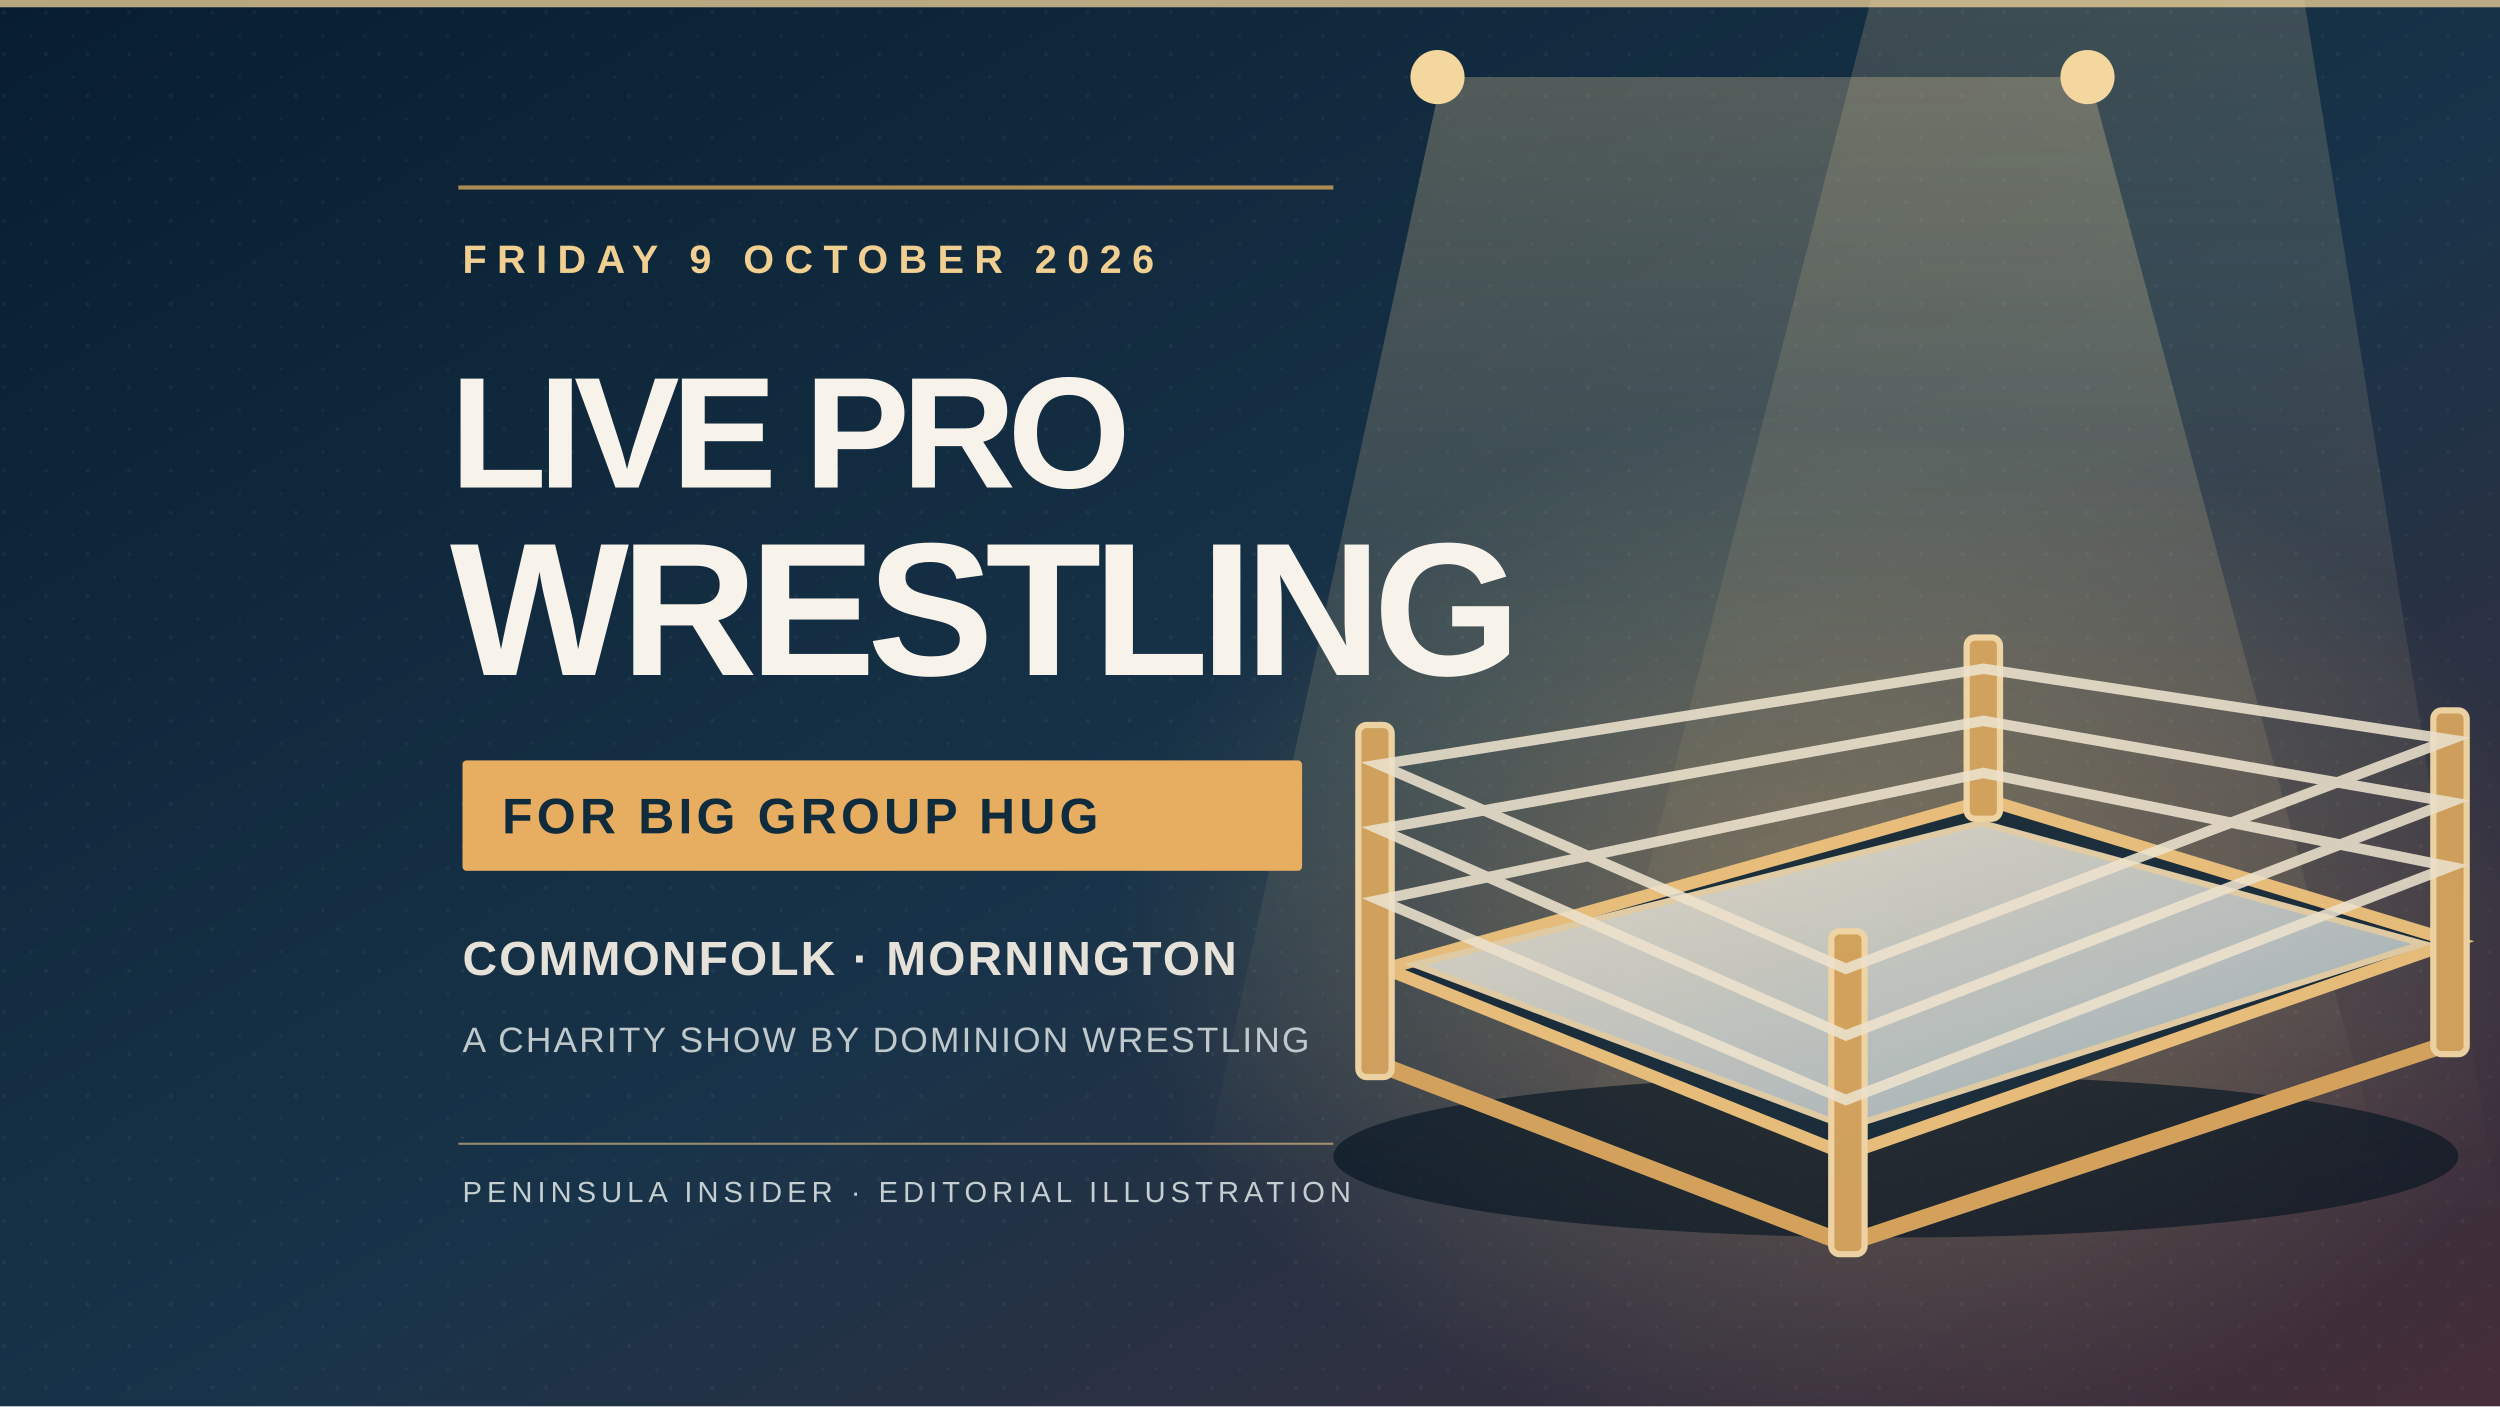
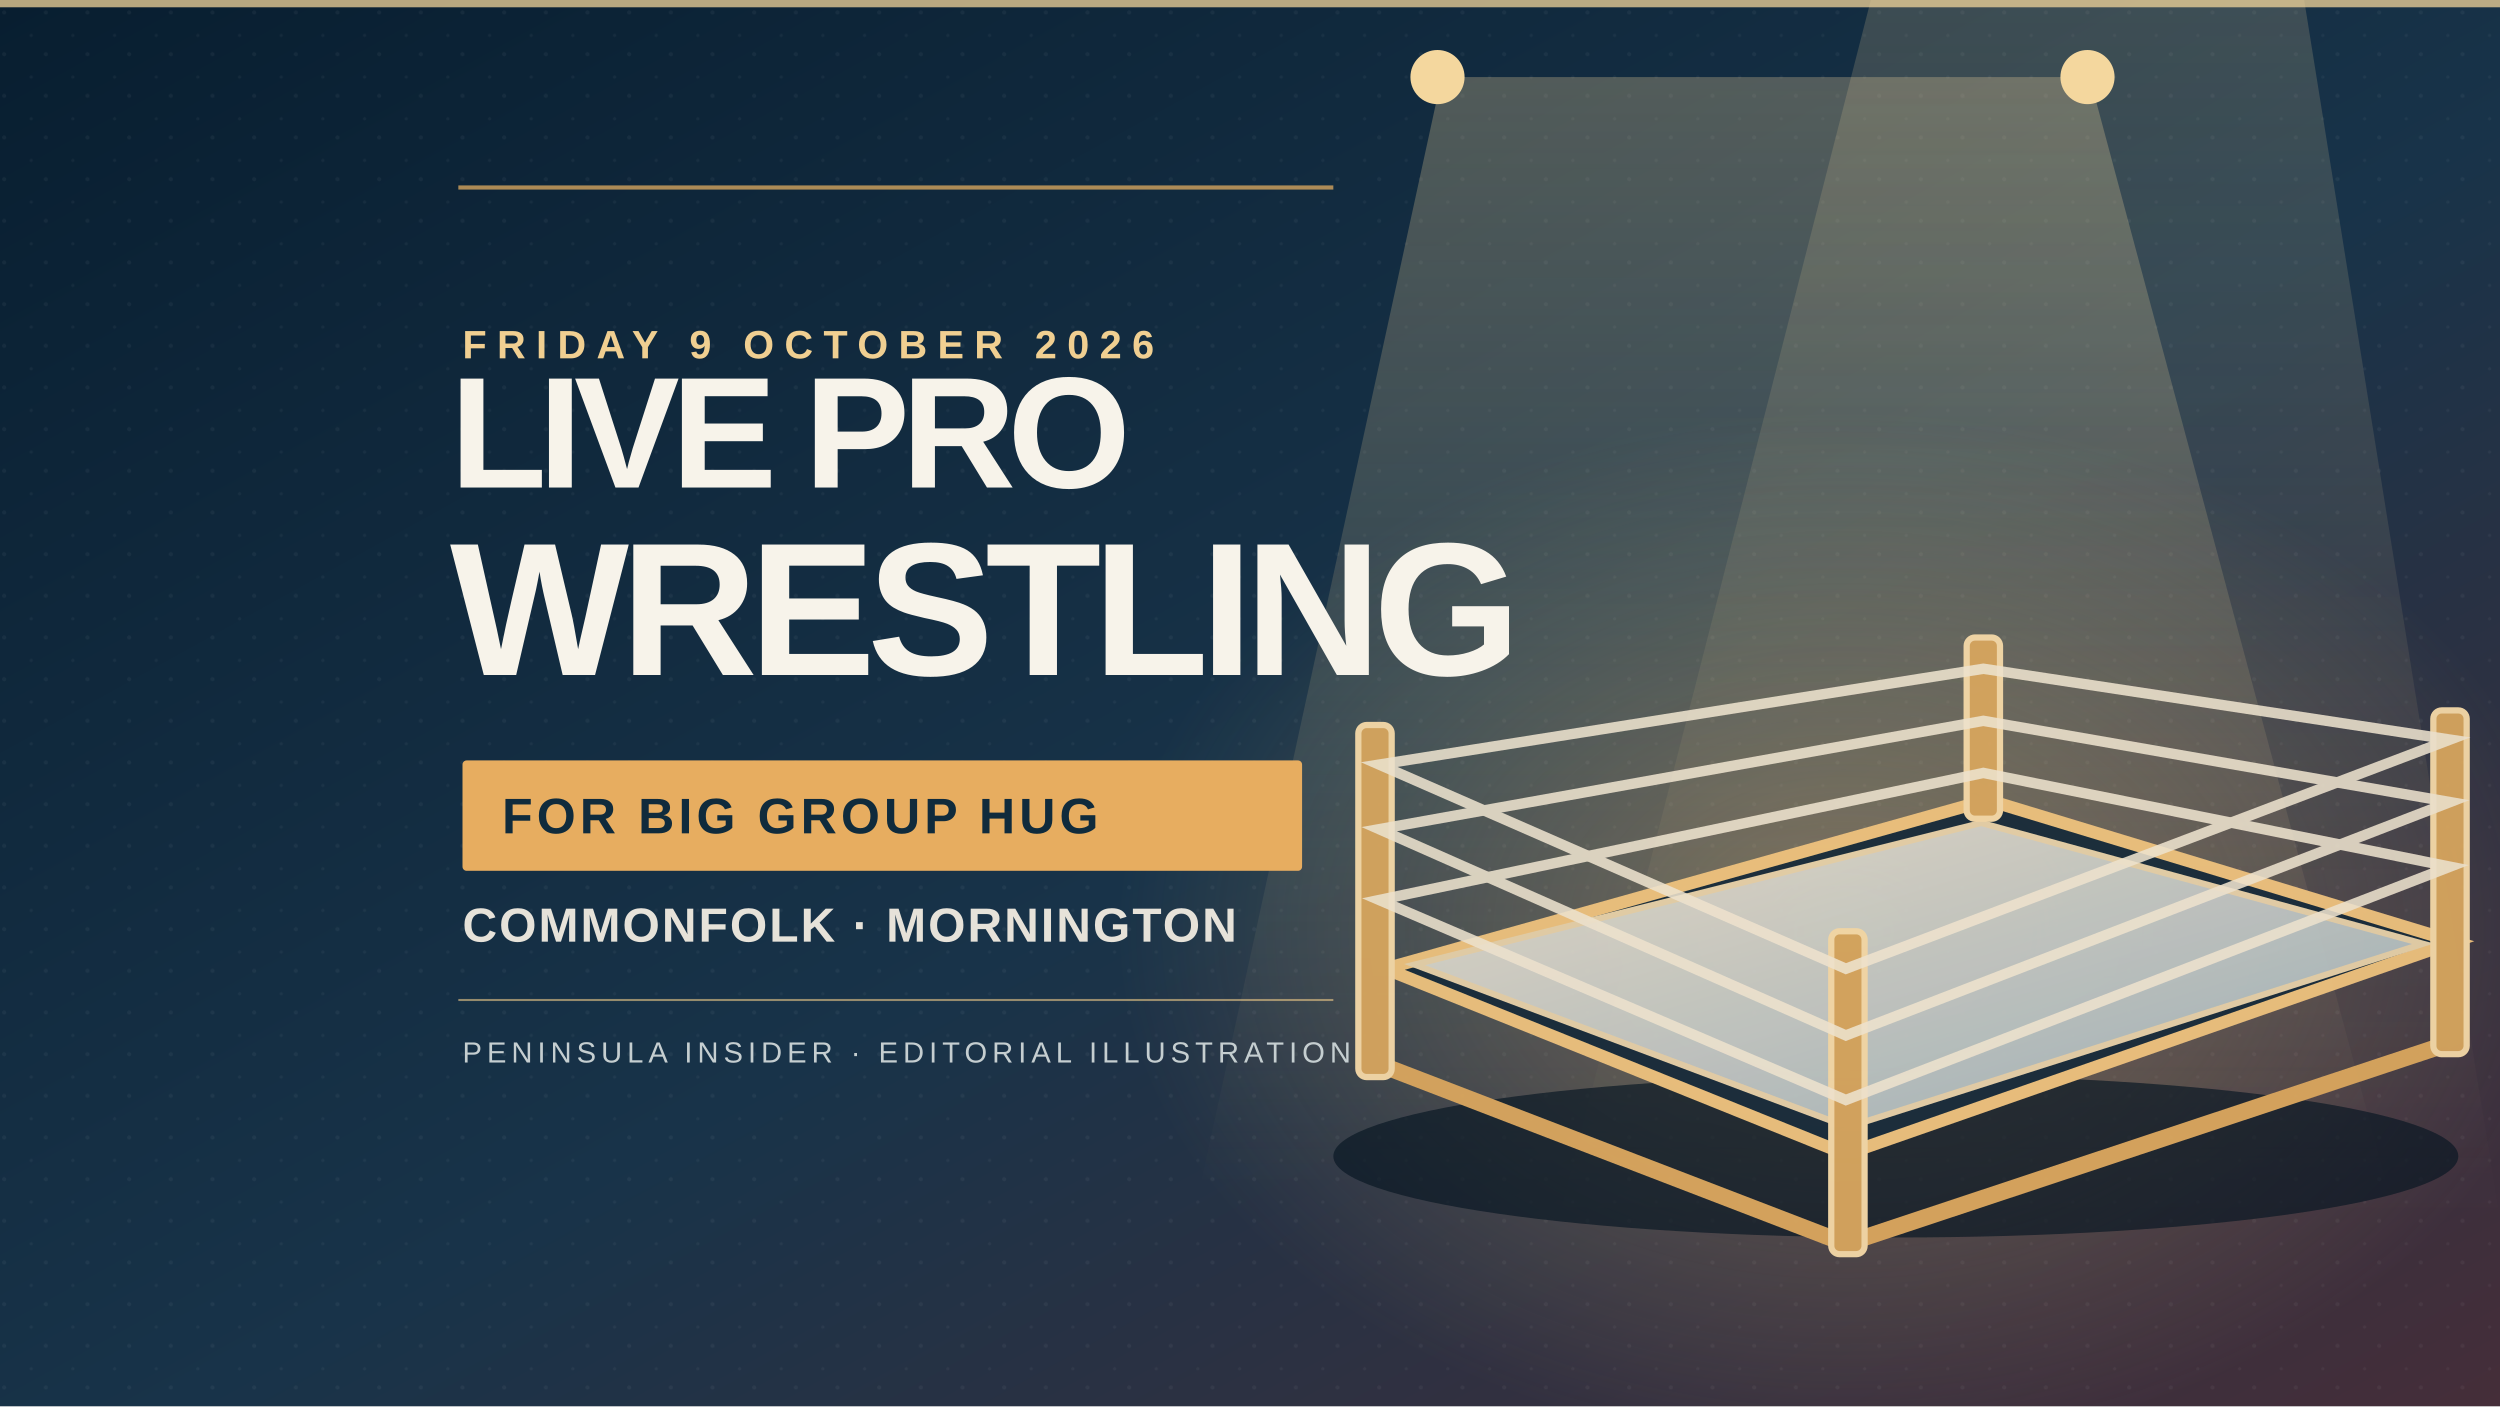
<svg xmlns="http://www.w3.org/2000/svg" viewBox="0 0 1200 675" role="img" aria-labelledby="title desc">
  <defs>
    <linearGradient id="night" x1="0" y1="0" x2="1" y2="1">
      <stop stop-color="#081e30" />
      <stop offset=".54" stop-color="#183349" />
      <stop offset="1" stop-color="#452e39" />
    </linearGradient>
    <linearGradient id="mat" x1="0" y1="0" x2="1" y2="1">
      <stop stop-color="#e8ddcc" />
      <stop offset="1" stop-color="#9fb2ba" />
    </linearGradient>
    <linearGradient id="beam" x1="0" y1="0" x2="0" y2="1">
      <stop stop-color="#f6d89d" stop-opacity=".28" />
      <stop offset="1" stop-color="#f6d89d" stop-opacity="0" />
    </linearGradient>
    <radialGradient id="glow">
      <stop stop-color="#f5c97c" stop-opacity=".35" />
      <stop offset="1" stop-color="#f5c97c" stop-opacity="0" />
    </radialGradient>
    <pattern id="grain" width="20" height="20" patternUnits="userSpaceOnUse">
      <circle cx="2" cy="6" r="1" fill="#fff" opacity=".045" />
      <circle cx="15" cy="17" r=".8" fill="#fff" opacity=".04" />
    </pattern>
  </defs>
  <rect width="1200" height="675" fill="url(#night)" />
  <rect width="1200" height="675" fill="url(#grain)" />
  <path d="M692 37L576 570h570L1003 37Z" fill="url(#beam)" />
  <path d="M898 0L748 586h452L1106 0Z" fill="url(#beam)" opacity=".65" />
  <ellipse cx="885" cy="447" rx="350" ry="250" fill="url(#glow)" />
  <path d="M0 0h1200" stroke="#f2d49a" stroke-width="7" opacity=".75" />
  <circle cx="690" cy="37" r="13" fill="#f4d79e" />
  <circle cx="1002" cy="37" r="13" fill="#f4d79e" />
  <g opacity=".94">
    <ellipse cx="910" cy="555" rx="270" ry="39" fill="#061521" opacity=".7" />
    <path d="M665 465 954 384 1178 452 886 554Z" fill="#172b39" stroke="#efc27d" stroke-width="6" />
    <path d="M679 463 951 395 1163 453 887 541Z" fill="url(#mat)" stroke="#e8d1a9" stroke-width="3" />
    <path d="M665 465v47l221 85v-43M1178 452v48l-292 97" fill="none" stroke="#dba75e" stroke-width="8" />
    <g fill="#d8a65e" stroke="#f6daa8" stroke-width="3">
      <rect x="652" y="348" width="16" height="169" rx="4" />
      <rect x="944" y="306" width="16" height="87" rx="4" />
      <rect x="1168" y="341" width="16" height="165" rx="4" />
      <rect x="879" y="447" width="16" height="155" rx="4" />
    </g>
    <g fill="none" stroke="#f5e9d4" stroke-width="5" stroke-linecap="round" opacity=".88">
      <path d="M662 367 952 321 1176 355 886 465Z" />
      <path d="M662 398 952 346 1176 385 886 497Z" />
      <path d="M662 432 952 371 1176 416 886 528Z" />
    </g>
  </g>
  <path d="M220 90h420" stroke="#d8a65e" stroke-width="2" opacity=".78" />
-   <text x="222" y="131" fill="#f0cf91" font-family="Arial,sans-serif" font-size="19" font-weight="700" letter-spacing="5">FRIDAY 9 OCTOBER 2026</text>
+   <text x="222" y="172" fill="#f0cf91" font-family="Arial,sans-serif" font-size="19" font-weight="700" letter-spacing="5">FRIDAY 9 OCTOBER 2026</text>
  <text x="216" y="234" fill="#f7f3ea" font-family="Arial,sans-serif" font-size="76" font-weight="800" letter-spacing="-4">LIVE PRO</text>
  <text x="216" y="324" fill="#f7f3ea" font-family="Arial,sans-serif" font-size="91" font-weight="800" letter-spacing="-4">WRESTLING</text>
  <rect x="222" y="365" width="403" height="53" rx="2" fill="#e7ad60" />
  <text x="241" y="400" fill="#102b3c" font-family="Arial,sans-serif" font-size="24" font-weight="800" letter-spacing="2">FOR BIG GROUP HUG</text>
-   <text x="222" y="468" fill="#e6e2d9" font-family="Arial,sans-serif" font-size="23" font-weight="600" letter-spacing="1">COMMONFOLK · MORNINGTON</text>
-   <text x="222" y="505" fill="#bfc9cc" font-family="Arial,sans-serif" font-size="17" letter-spacing="1">A CHARITY SHOW BY DOMINION WRESTLING</text>
-   <path d="M220 549h420" stroke="#ebc887" stroke-width="1" opacity=".6" />
-   <text x="222" y="577" fill="#c5ced0" font-family="Arial,sans-serif" font-size="14" letter-spacing="2.4">PENINSULA INSIDER · EDITORIAL ILLUSTRATION</text>
+   <text x="222" y="452" fill="#e6e2d9" font-family="Arial,sans-serif" font-size="23" font-weight="600" letter-spacing="1">COMMONFOLK · MORNINGTON</text>
+   <path d="M220 480h420" stroke="#ebc887" stroke-width="1" opacity=".6" />
+   <text x="222" y="510" fill="#c5ced0" font-family="Arial,sans-serif" font-size="14" letter-spacing="2.4">PENINSULA INSIDER · EDITORIAL ILLUSTRATION</text>
</svg>
